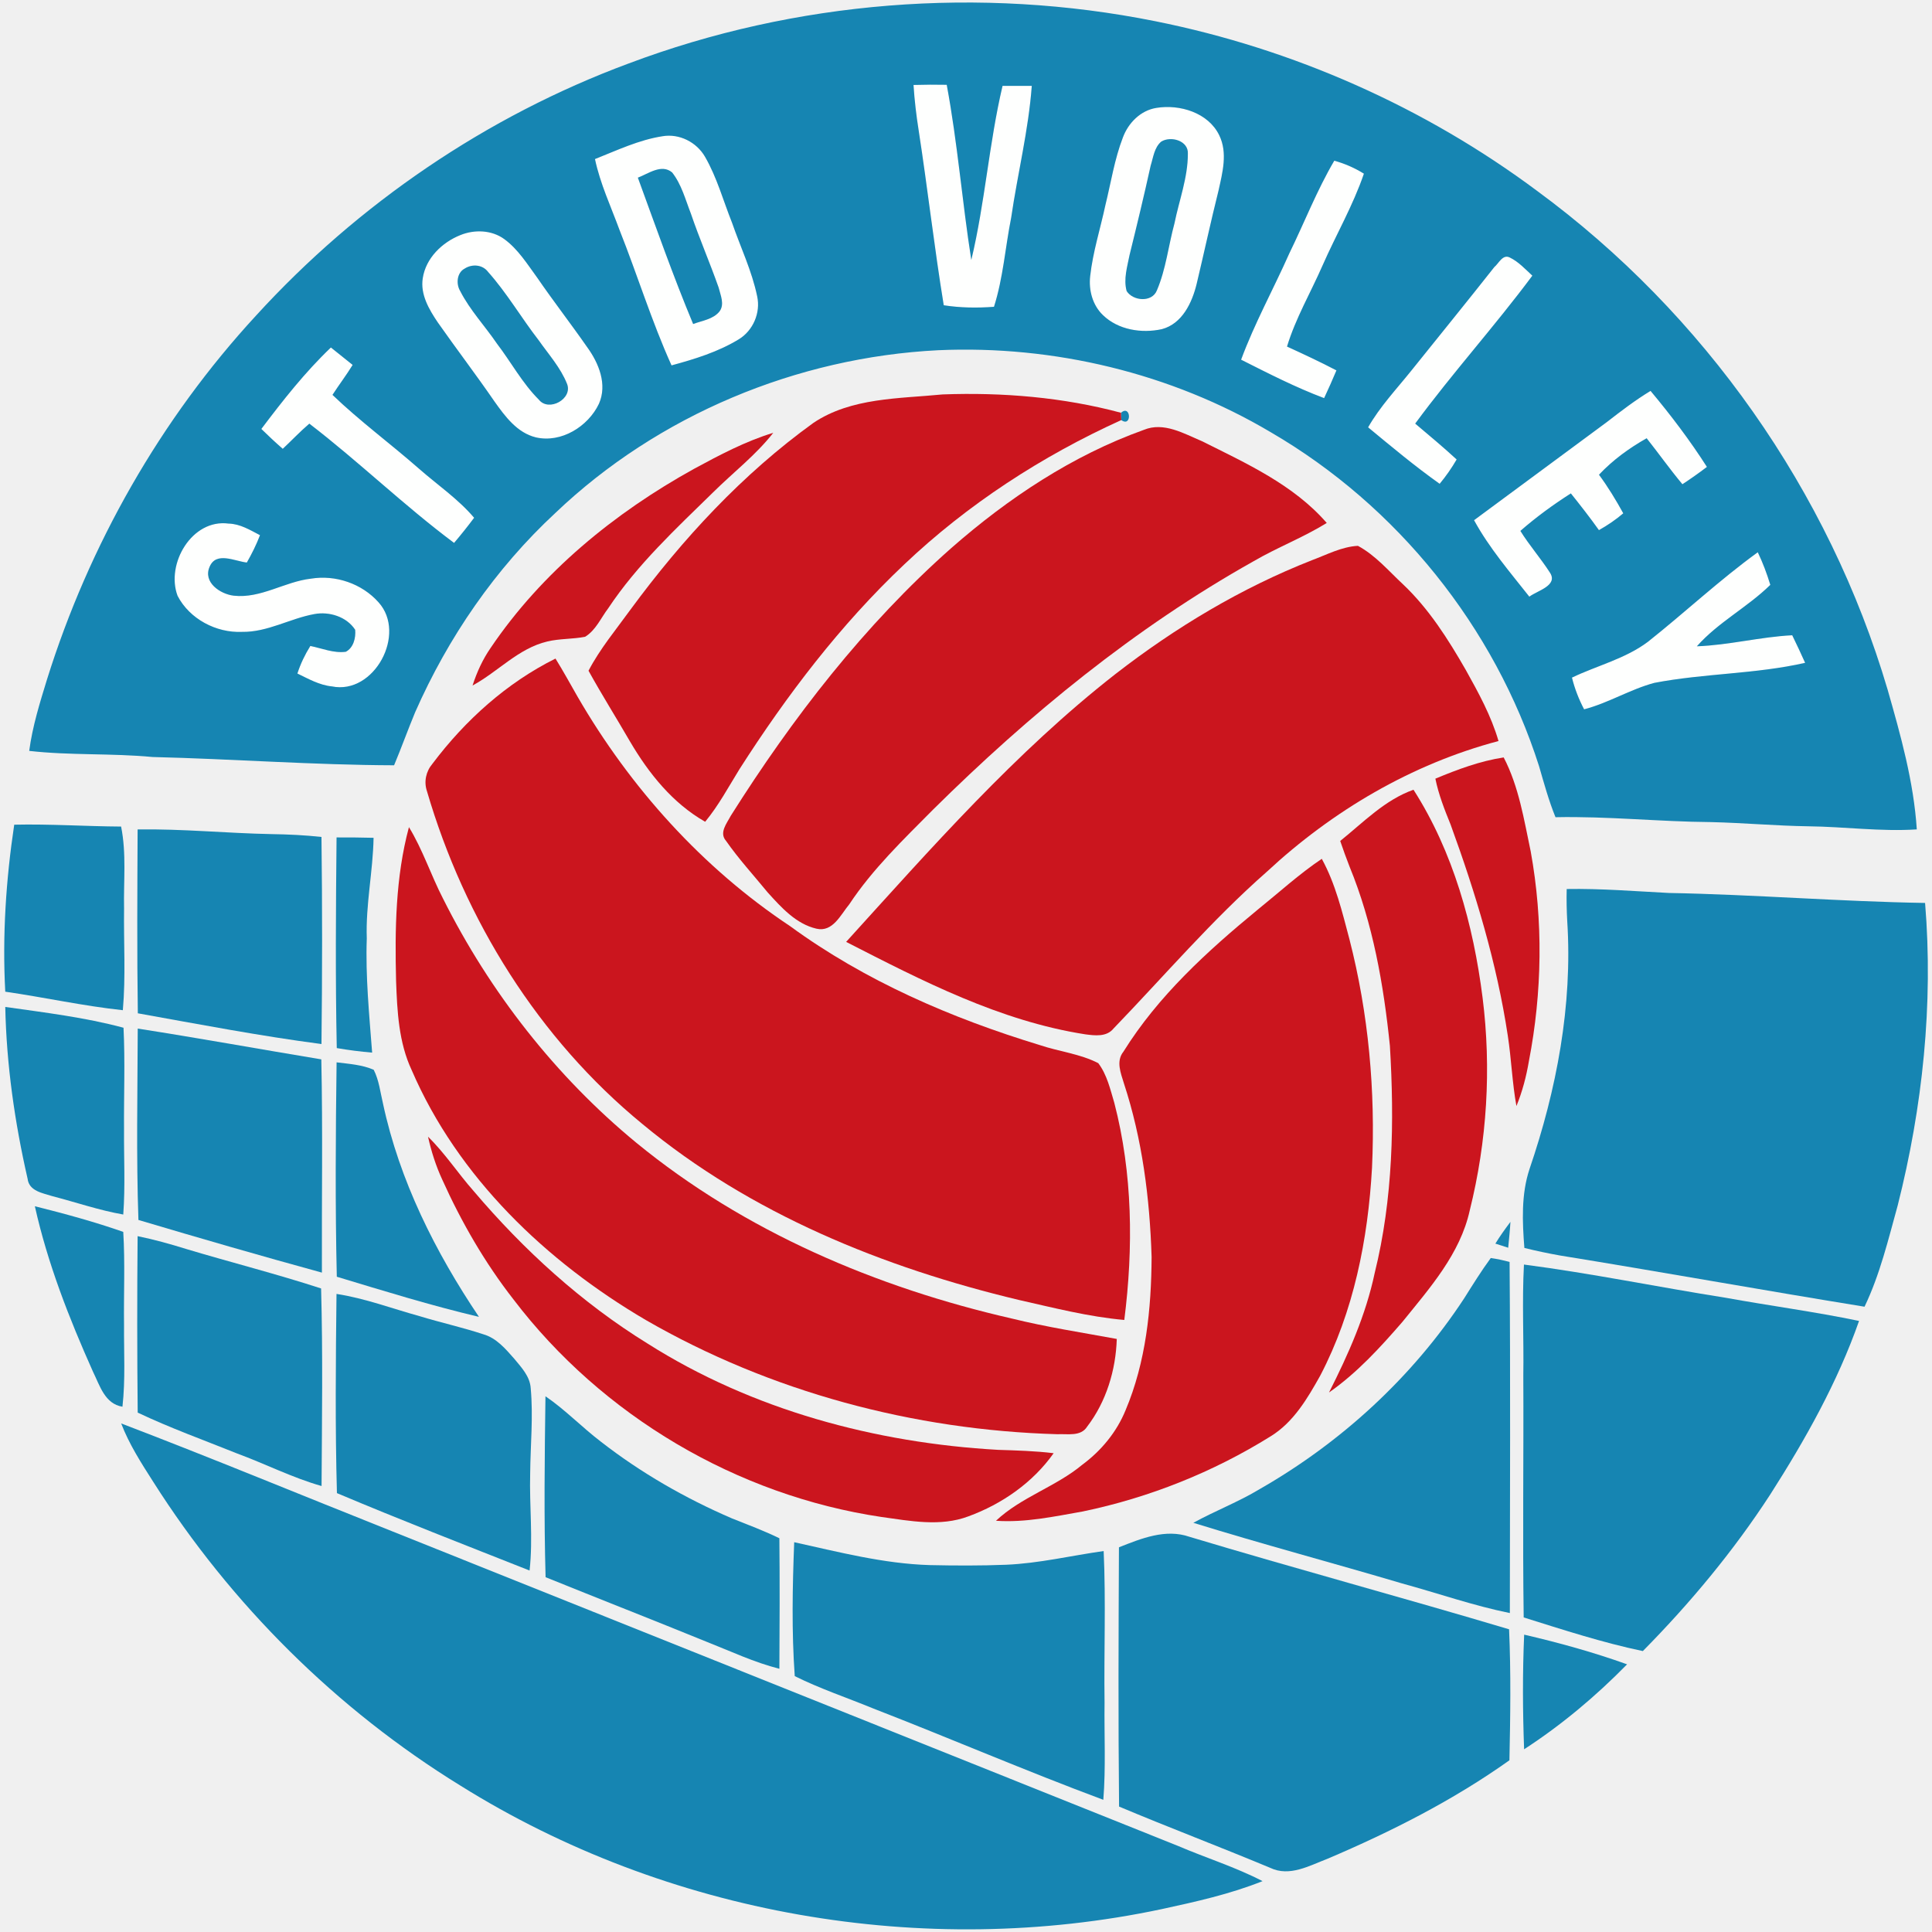
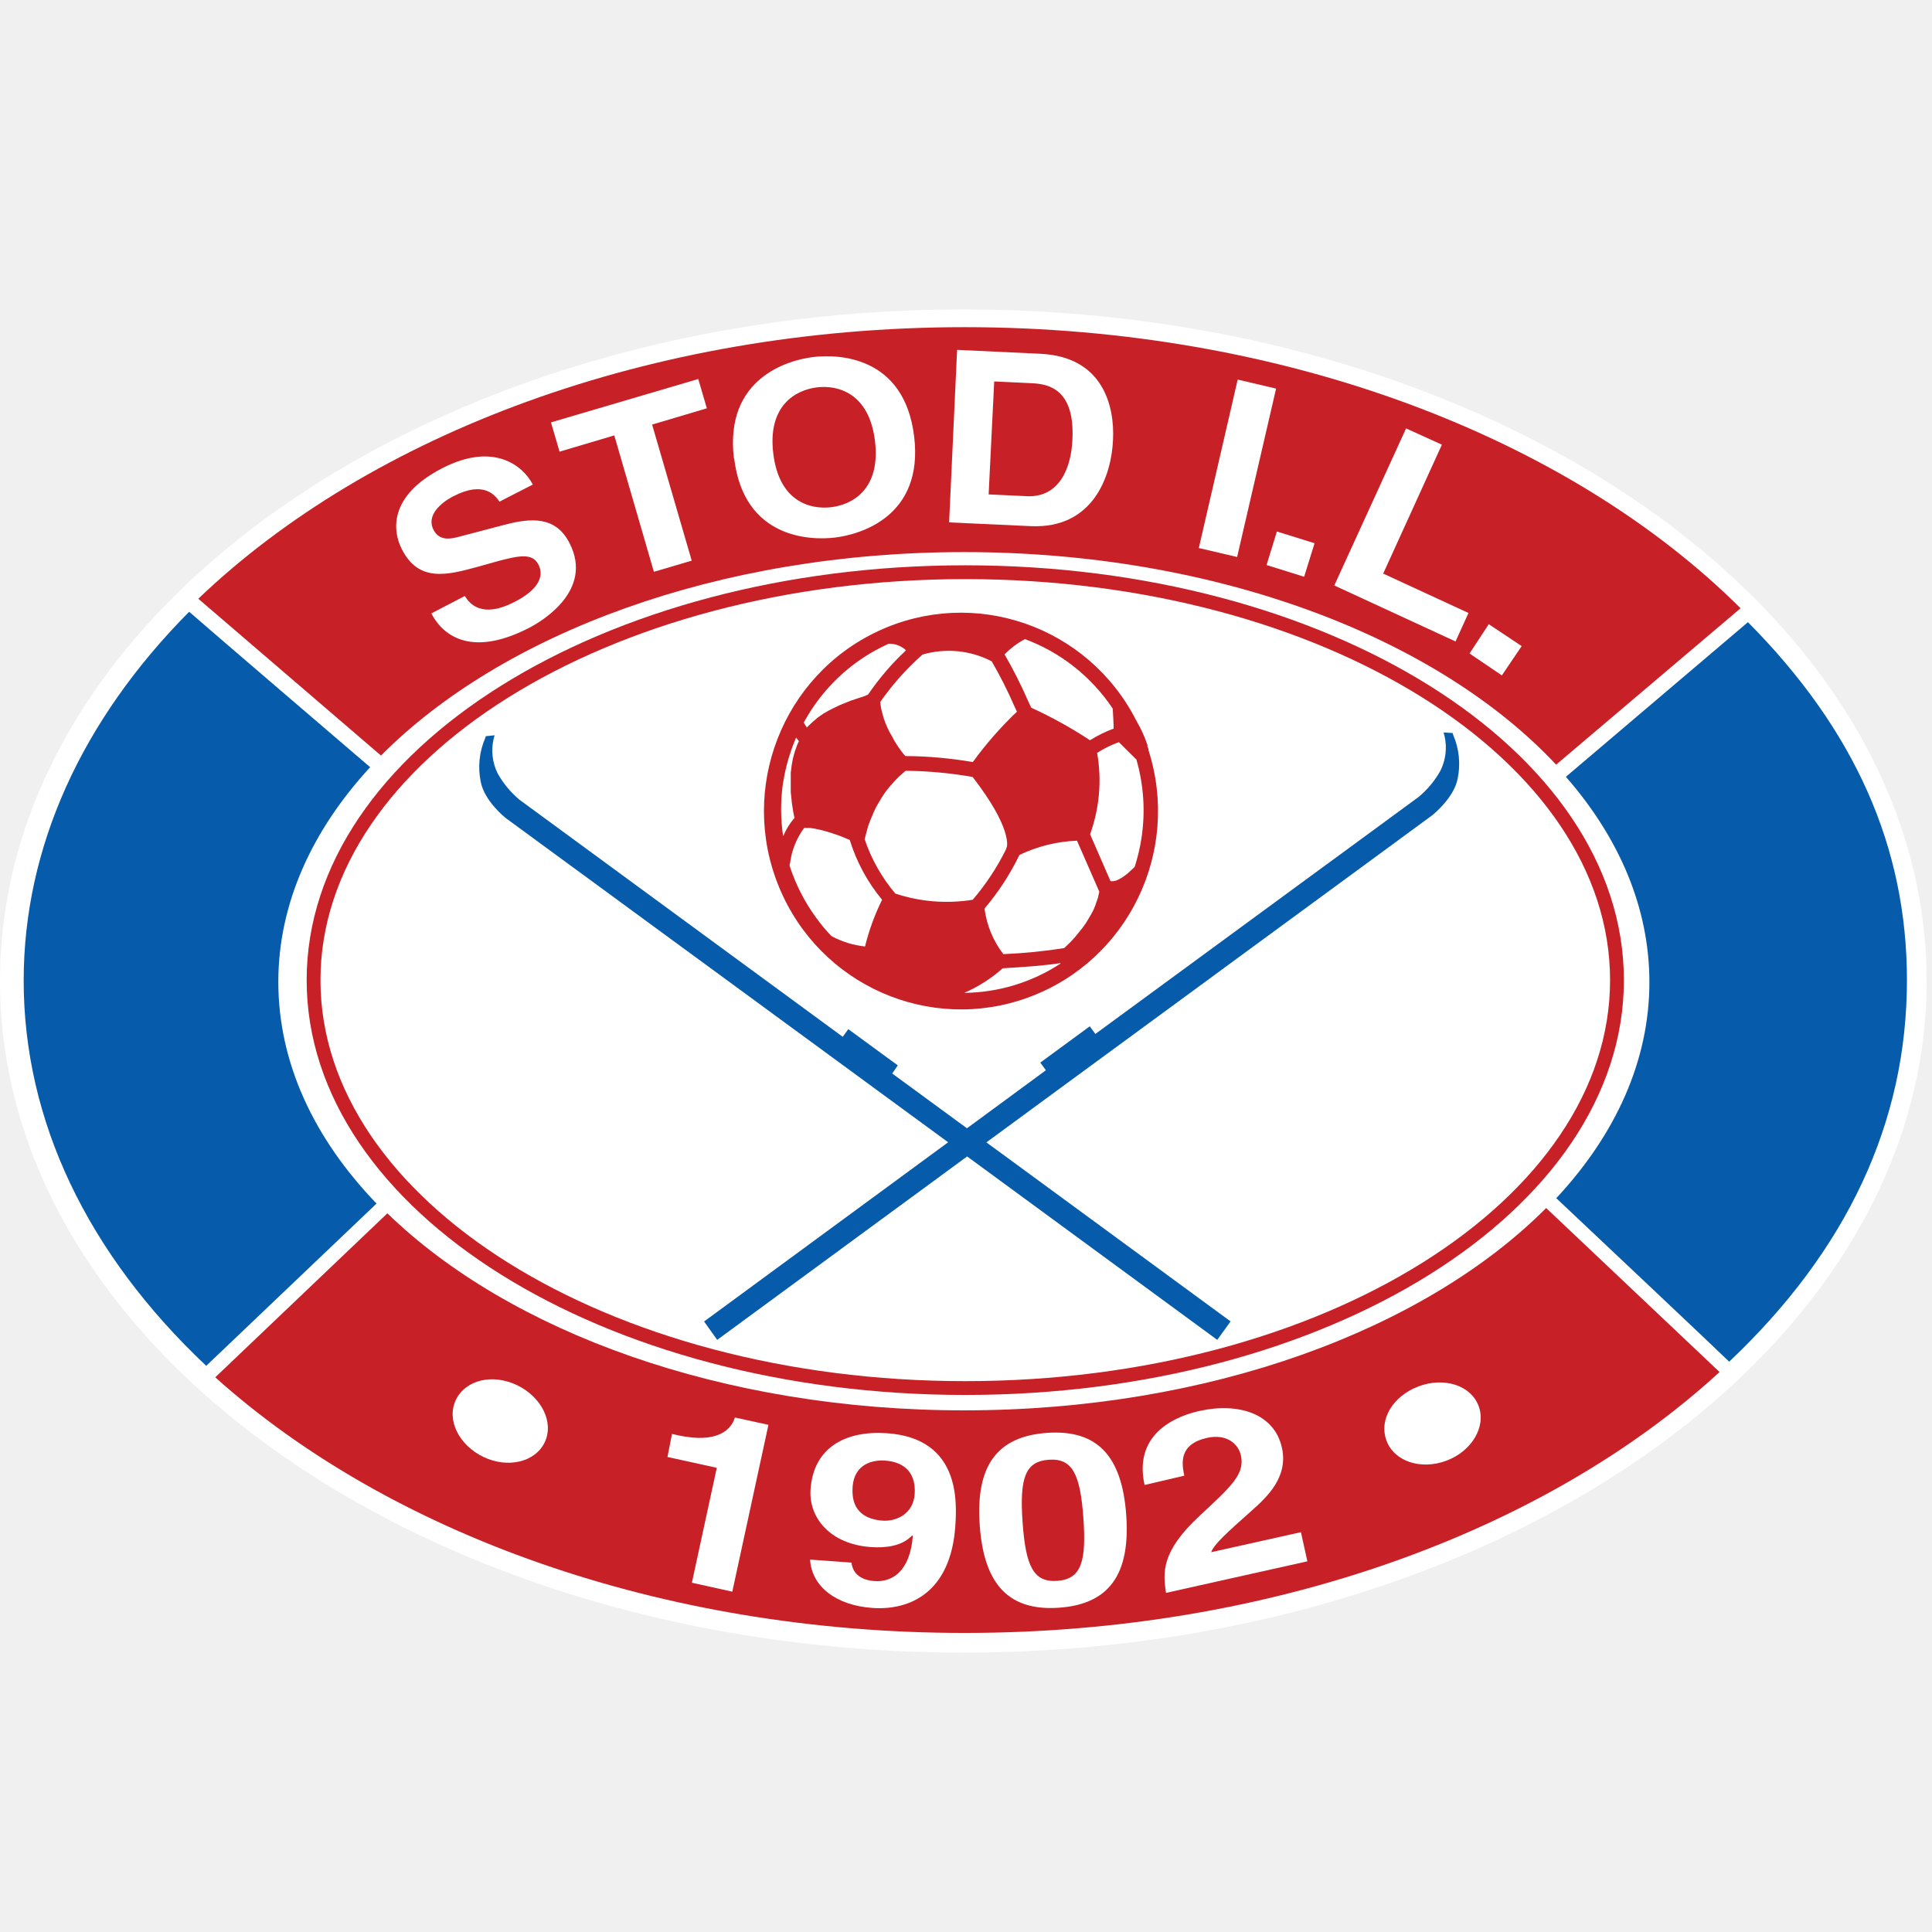
<svg xmlns="http://www.w3.org/2000/svg" width="256px" height="256px" viewBox="0 0 256 256" version="1.1">
-   <defs />
-   <g id="logo/stod" stroke="none" stroke-width="1" fill="none" fill-rule="evenodd">
-     <g id="stod" fill-rule="nonzero">
-       <g id="#fefffeff" transform="translate(23.06813, 10.69011)" fill="#FEFFFE">
-         <path d="M97.978,0.568 C99.441,0.523 100.909,0.518 102.377,0.546 C103.812,8.226 104.42,16.041 105.635,23.76 C107.458,16.153 107.981,8.299 109.776,0.686 C111.065,0.692 112.359,0.681 113.647,0.692 C113.214,6.572 111.768,12.322 110.918,18.151 C110.131,22.084 109.861,26.123 108.64,29.96 C106.417,30.129 104.184,30.101 101.984,29.758 C100.723,22.055 99.851,14.297 98.658,6.583 C98.343,4.591 98.107,2.583 97.978,0.568 Z" id="Shape" />
-         <path d="M130.161,3.607 C133.261,3.1 137.042,4.242 138.488,7.236 C139.63,9.565 138.915,12.198 138.386,14.589 C137.362,18.68 136.479,22.804 135.5,26.905 C134.898,29.403 133.587,32.211 130.881,32.926 C128.203,33.511 125.108,33.027 123.083,31.069 C121.698,29.752 121.17,27.744 121.389,25.887 C121.743,22.686 122.739,19.602 123.409,16.463 C124.146,13.481 124.607,10.414 125.716,7.539 C126.43,5.604 128.062,3.938 130.161,3.607 Z M130.802,8.074 C129.879,8.845 129.744,10.172 129.401,11.258 C128.529,15.219 127.578,19.158 126.605,23.096 C126.301,24.655 125.783,26.292 126.216,27.873 C127.044,29.201 129.57,29.426 130.222,27.794 C131.432,24.97 131.753,21.858 132.557,18.899 C133.176,15.838 134.335,12.834 134.33,9.683 C134.425,7.944 132.073,7.286 130.802,8.074 Z" id="Shape" />
-         <path d="M55.769,10.386 C58.7,9.227 61.598,7.838 64.737,7.359 C66.954,6.988 69.233,8.147 70.347,10.077 C71.933,12.817 72.766,15.911 73.936,18.837 C75.056,22.078 76.564,25.201 77.261,28.571 C77.74,30.748 76.721,33.122 74.814,34.276 C72.079,35.941 68.985,36.892 65.913,37.725 C63.274,31.879 61.384,25.724 59.015,19.765 C57.873,16.66 56.455,13.638 55.769,10.386 Z M61.451,12.851 C63.826,19.338 66.116,25.87 68.777,32.245 C69.964,31.795 71.41,31.631 72.265,30.585 C72.98,29.628 72.4,28.424 72.153,27.406 C70.994,24.109 69.598,20.908 68.473,17.599 C67.747,15.748 67.241,13.745 65.992,12.159 C64.585,10.983 62.847,12.327 61.451,12.851 Z" id="Shape" />
-         <path d="M153.729,10.606 C155.113,10.983 156.436,11.562 157.657,12.322 C156.216,16.547 153.96,20.424 152.171,24.497 C150.607,28.076 148.604,31.48 147.467,35.232 C149.667,36.239 151.867,37.263 154.016,38.389 C153.499,39.627 152.953,40.847 152.385,42.063 C148.598,40.639 144.992,38.788 141.385,36.971 C143.174,32.127 145.684,27.592 147.777,22.877 C149.774,18.792 151.423,14.533 153.729,10.606 Z" id="Shape" />
-         <path d="M37.927,20.463 C39.801,19.698 42.085,19.777 43.751,20.992 C45.591,22.337 46.806,24.317 48.134,26.129 C50.266,29.235 52.578,32.211 54.733,35.305 C56.275,37.427 57.434,40.245 56.292,42.817 C54.857,45.832 51.29,48.044 47.925,47.262 C45.444,46.648 43.858,44.482 42.457,42.513 C40.015,38.963 37.399,35.536 34.929,32.014 C33.775,30.304 32.61,28.323 32.948,26.18 C33.353,23.513 35.502,21.431 37.927,20.463 Z M38.507,24.897 C37.466,25.437 37.337,26.933 37.911,27.879 C39.205,30.411 41.185,32.498 42.777,34.839 C44.657,37.297 46.136,40.077 48.336,42.271 C49.658,43.936 52.86,42.147 52.066,40.172 C51.211,38.023 49.63,36.273 48.314,34.4 C46.007,31.429 44.105,28.143 41.601,25.336 C40.87,24.362 39.492,24.261 38.507,24.897 Z" id="Shape" />
-         <path d="M174.941,24.694 C175.532,24.205 176.049,22.961 176.978,23.428 C178.148,23.985 179.031,24.975 179.976,25.836 C175.003,32.526 169.393,38.726 164.453,45.439 C166.299,47.003 168.167,48.55 169.945,50.193 C169.286,51.329 168.532,52.41 167.694,53.417 C164.408,51.082 161.314,48.499 158.214,45.934 C159.778,43.194 161.955,40.892 163.919,38.445 C167.593,33.865 171.301,29.308 174.941,24.694 Z" id="Shape" />
-         <path d="M11.562,46.148 C14.409,42.372 17.352,38.625 20.778,35.356 C21.74,36.116 22.702,36.887 23.659,37.663 C22.826,39.025 21.853,40.29 20.986,41.635 C24.61,45.107 28.661,48.094 32.43,51.397 C34.884,53.557 37.629,55.409 39.756,57.918 C38.906,59.054 38.017,60.168 37.1,61.249 C30.461,56.292 24.492,50.491 17.92,45.444 C16.688,46.496 15.579,47.678 14.398,48.781 C13.425,47.931 12.485,47.053 11.562,46.148 Z" id="Shape" />
-         <path d="M189.834,45.247 C191.713,43.79 193.604,42.338 195.64,41.106 C198.318,44.313 200.856,47.655 203.106,51.177 C202.054,51.982 200.968,52.747 199.86,53.473 C198.206,51.498 196.721,49.394 195.123,47.38 C192.799,48.691 190.633,50.272 188.804,52.213 C190.003,53.833 191.049,55.56 192.023,57.327 C191.027,58.177 189.941,58.914 188.799,59.555 C187.611,57.89 186.357,56.281 185.08,54.688 C182.733,56.185 180.483,57.828 178.39,59.656 C179.583,61.581 181.09,63.291 182.311,65.193 C183.42,66.909 180.612,67.578 179.577,68.372 C177,65.103 174.249,61.907 172.251,58.239 C178.108,53.901 183.977,49.58 189.834,45.247 Z" id="Shape" />
-         <path d="M0.461,68.259 C-1.125,64.034 2.363,58.03 7.23,58.689 C8.749,58.722 10.071,59.544 11.382,60.225 C10.904,61.479 10.302,62.683 9.638,63.848 C8.051,63.679 5.593,62.351 4.715,64.388 C3.787,66.464 6.105,68.028 7.899,68.242 C11.489,68.642 14.645,66.386 18.134,65.986 C21.397,65.452 24.891,66.639 27.091,69.12 C30.861,73.284 26.528,81.414 20.902,80.26 C19.259,80.097 17.796,79.259 16.339,78.555 C16.755,77.267 17.34,76.046 18.055,74.904 C19.602,75.219 21.15,75.889 22.753,75.675 C23.777,75.14 24.092,73.829 23.996,72.76 C22.866,71.022 20.559,70.307 18.578,70.679 C15.337,71.269 12.367,73.092 8.997,73.036 C5.581,73.188 2.042,71.326 0.461,68.259 Z" id="Shape" />
-         <path d="M195.297,74.347 C200.198,70.459 204.777,66.161 209.847,62.487 C210.516,63.882 211.057,65.328 211.507,66.808 C208.474,69.784 204.603,71.753 201.773,74.949 C206.021,74.797 210.168,73.7 214.41,73.486 C215.001,74.69 215.569,75.911 216.12,77.138 C209.56,78.634 202.746,78.522 196.141,79.793 C192.928,80.654 190.059,82.46 186.835,83.298 C186.132,81.965 185.586,80.558 185.226,79.096 C188.568,77.492 192.298,76.603 195.297,74.347 Z" id="Shape" />
+   <g id="logo/stod-herrer" stroke="none" stroke-width="1" fill="none" fill-rule="evenodd">
+     <g id="Stod-il" transform="translate(0, 41)">
+       <path d="M127.647,0 C57.263,0 0,39.92 0,88.996 C0,138.072 57.263,177.981 127.647,177.981 C198.03,177.981 255.293,138.082 255.293,88.996 C255.293,39.91 198.03,0 127.647,0 Z" id="Path" fill="#FFFFFF" />
+       <path d="M127.754,145.879 C95.684,145.879 67.503,135.473 51.329,119.772 L28.524,141.501 C51.436,162.086 87.436,175.372 127.807,175.372 C168.649,175.372 204.993,161.784 227.851,140.8 L204.875,119.071 C188.829,135.171 160.295,145.879 127.754,145.879 Z" id="Path" fill="#C72127" />
+       <path d="M26.275,38.335 L50.482,59.115 C66.549,42.94 95.116,32.156 127.754,32.156 C161.205,32.156 190.436,43.479 206.192,60.323 L230.636,39.597 C208.013,17.103 170.352,2.351 127.807,2.351 C86.065,2.362 49.047,16.563 26.275,38.335 Z" id="Path" fill="#C72127" />
+       <g id="Group" transform="translate(52.48536, 4.313389)" fill="#FFFFFF">
+         <path d="M9.115,33.655 C9.715,34.734 11.44,36.61 15.542,34.518 C17.749,33.44 19.955,31.639 18.852,29.482 C18.049,27.897 16.163,28.339 13.496,29.04 L10.84,29.784 C6.855,30.862 2.988,31.941 0.739,27.412 C-0.418,25.136 -1.114,20.456 6.095,16.736 C12.907,13.221 16.806,16.369 18.113,18.893 L13.7,21.157 C13.111,20.316 11.643,18.343 7.584,20.445 C5.816,21.351 4.006,23.033 4.949,24.877 C5.752,26.463 7.348,26.074 8.387,25.794 L14.428,24.209 C17.813,23.325 21.176,23.023 22.997,26.689 C26.114,32.814 19.57,36.869 17.642,37.872 C9.522,42.056 5.955,38.486 4.67,35.963 L9.115,33.655 Z" id="Path" />
+         <polygon id="Path" points="39.171 28.975 34.158 30.453 28.91 12.379 21.658 14.536 20.523 10.654 40.039 4.906 41.174 8.789 33.923 10.945" />
+         <path d="M49.979,14.784 C49.197,8.433 52.946,6.362 55.742,6.017 C58.537,5.672 62.683,6.761 63.454,13.123 C64.225,19.486 60.487,21.545 57.68,21.89 C54.874,22.236 50.75,21.157 49.979,14.784 Z M44.795,15.431 C46.091,26.085 54.895,26.312 58.173,25.913 C61.451,25.514 69.955,23.141 68.638,12.476 C67.321,1.812 58.537,1.596 55.26,1.995 C51.982,2.394 43.488,4.766 44.763,15.431 L44.795,15.431 Z" id="Shape" fill-rule="nonzero" />
+         <path d="M79.253,5.23 L84.255,5.467 C86.483,5.564 89.975,6.276 89.611,13.016 C89.439,16.779 87.833,20.629 83.591,20.435 L78.514,20.197 L79.253,5.23 Z M73.276,23.907 L84.084,24.403 C92.331,24.78 94.795,17.814 94.998,12.919 C95.202,8.605 93.756,1.952 85.358,1.564 L74.336,1.046 L73.276,23.907 Z" id="Shape" fill-rule="nonzero" />
+         <polygon id="Path" points="111.44 28.49 106.363 27.304 111.515 4.982 116.603 6.179" />
+         <polygon id="Path" points="120.32 31.11 115.339 29.557 116.71 25.115 121.702 26.668" />
+         <polygon id="Path" points="130.796 30.69 142.096 35.909 140.382 39.683 124.315 32.264 133.827 11.452 138.572 13.609" />
+         <polygon id="Path" points="146.52 44.18 142.235 41.279 144.785 37.397 149.144 40.298" />
      </g>
-       <g id="#1685b2ff" fill="#1685B2">
-         <path d="M83.265,8.423 C105.404,0.084 129.896,-1.845 153.088,2.813 C171.329,6.47 188.765,14.178 203.686,25.302 C225.775,41.528 242.362,65.086 250.12,91.384 C251.853,97.443 253.575,103.582 253.986,109.9 C249.198,110.209 244.432,109.545 239.65,109.489 C235.34,109.427 231.041,109.033 226.737,108.932 C219.856,108.882 212.998,108.139 206.111,108.285 C205.216,106.085 204.592,103.795 203.934,101.528 C198.054,83.079 185.113,66.999 168.38,57.271 C155.181,49.439 139.63,45.726 124.32,46.406 C105.59,47.346 87.192,54.998 73.593,67.967 C65.632,75.348 59.375,84.463 55.009,94.377 C54.041,96.706 53.192,99.08 52.218,101.404 C41.551,101.37 30.889,100.566 20.216,100.307 C14.775,99.789 9.295,100.116 3.871,99.497 C4.299,96.256 5.272,93.139 6.228,90.028 C11.804,72.203 21.256,55.555 33.927,41.815 C47.436,27.012 64.467,15.399 83.265,8.423 Z M121.046,11.258 C121.175,13.273 121.412,15.281 121.727,17.273 C122.919,24.987 123.791,32.745 125.052,40.448 C127.252,40.791 129.485,40.819 131.708,40.651 C132.929,36.813 133.199,32.774 133.986,28.841 C134.836,23.012 136.282,17.262 136.715,11.382 C135.427,11.371 134.133,11.382 132.844,11.377 C131.049,18.989 130.526,26.843 128.703,34.45 C127.488,26.731 126.88,18.916 125.446,11.236 C123.977,11.208 122.509,11.213 121.046,11.258 Z M153.229,14.297 C151.13,14.629 149.498,16.294 148.784,18.229 C147.675,21.105 147.214,24.171 146.477,27.153 C145.807,30.292 144.812,33.376 144.457,36.577 C144.238,38.434 144.767,40.442 146.151,41.759 C148.176,43.717 151.271,44.201 153.949,43.616 C156.655,42.901 157.966,40.094 158.568,37.595 C159.547,33.494 160.43,29.37 161.454,25.279 C161.983,22.888 162.698,20.255 161.556,17.926 C160.11,14.932 156.329,13.79 153.229,14.297 Z M78.837,21.076 C79.523,24.328 80.941,27.35 82.083,30.456 C84.452,36.414 86.342,42.569 88.981,48.415 C92.053,47.582 95.148,46.631 97.882,44.966 C99.789,43.813 100.808,41.438 100.329,39.261 C99.632,35.891 98.124,32.768 97.004,29.527 C95.834,26.601 95.001,23.507 93.415,20.767 C92.301,18.837 90.022,17.678 87.805,18.049 C84.666,18.528 81.768,19.917 78.837,21.076 Z M176.798,21.296 C174.491,25.223 172.842,29.482 170.845,33.567 C168.752,38.282 166.242,42.817 164.453,47.661 C168.06,49.478 171.666,51.329 175.453,52.753 C176.021,51.538 176.567,50.317 177.084,49.079 C174.935,47.954 172.735,46.93 170.535,45.922 C171.672,42.17 173.675,38.766 175.239,35.187 C177.028,31.114 179.284,27.237 180.725,23.012 C179.504,22.252 178.182,21.673 176.798,21.296 Z M60.996,31.153 C58.571,32.121 56.421,34.203 56.016,36.87 C55.679,39.013 56.843,40.994 57.997,42.704 C60.467,46.226 63.083,49.653 65.525,53.203 C66.926,55.172 68.512,57.338 70.994,57.952 C74.358,58.734 77.925,56.523 79.36,53.507 C80.502,50.936 79.343,48.117 77.801,45.996 C75.647,42.901 73.334,39.925 71.202,36.819 C69.874,35.007 68.659,33.027 66.819,31.682 C65.153,30.467 62.869,30.388 60.996,31.153 Z M198.009,35.384 C194.369,39.998 190.661,44.555 186.987,49.135 C185.023,51.583 182.846,53.884 181.282,56.624 C184.382,59.189 187.476,61.772 190.762,64.107 C191.601,63.1 192.354,62.02 193.013,60.883 C191.235,59.24 189.367,57.693 187.521,56.129 C192.461,49.416 198.071,43.216 203.045,36.526 C202.099,35.666 201.216,34.675 200.046,34.118 C199.117,33.651 198.6,34.895 198.009,35.384 Z M34.63,56.838 C35.553,57.743 36.493,58.621 37.466,59.471 C38.648,58.368 39.756,57.186 40.988,56.134 C47.56,61.181 53.529,66.982 60.168,71.939 C61.086,70.859 61.975,69.745 62.824,68.608 C60.697,66.099 57.952,64.248 55.499,62.087 C51.729,58.784 47.678,55.797 44.055,52.325 C44.921,50.981 45.894,49.715 46.727,48.353 C45.771,47.577 44.808,46.806 43.846,46.046 C40.42,49.315 37.477,53.062 34.63,56.838 Z M212.902,55.937 C207.045,60.27 201.177,64.591 195.32,68.929 C197.317,72.597 200.068,75.793 202.645,79.062 C203.68,78.268 206.488,77.599 205.38,75.883 C204.159,73.981 202.651,72.271 201.458,70.347 C203.551,68.518 205.801,66.875 208.148,65.378 C209.425,66.971 210.68,68.58 211.867,70.245 C213.009,69.604 214.095,68.867 215.091,68.017 C214.117,66.251 213.071,64.523 211.872,62.903 C213.701,60.962 215.867,59.381 218.191,58.07 C219.789,60.084 221.274,62.188 222.928,64.163 C224.037,63.437 225.122,62.672 226.175,61.868 C223.924,58.345 221.387,55.003 218.708,51.796 C216.672,53.029 214.781,54.48 212.902,55.937 Z M23.529,78.949 C25.111,82.016 28.649,83.878 32.065,83.726 C35.435,83.782 38.406,81.959 41.646,81.369 C43.627,80.997 45.934,81.712 47.065,83.45 C47.16,84.519 46.845,85.83 45.821,86.365 C44.218,86.579 42.67,85.909 41.123,85.594 C40.409,86.736 39.823,87.957 39.407,89.246 C40.864,89.949 42.327,90.787 43.97,90.95 C49.596,92.104 53.929,83.974 50.159,79.81 C47.959,77.329 44.465,76.142 41.202,76.676 C37.714,77.076 34.557,79.332 30.968,78.932 C29.173,78.719 26.855,77.154 27.783,75.078 C28.661,73.042 31.119,74.369 32.706,74.538 C33.37,73.374 33.972,72.169 34.45,70.915 C33.139,70.234 31.817,69.413 30.298,69.379 C25.431,68.721 21.943,74.724 23.529,78.949 Z M218.365,85.037 C215.366,87.293 211.636,88.182 208.294,89.786 C208.654,91.249 209.2,92.655 209.903,93.989 C213.127,93.15 215.996,91.344 219.209,90.483 C225.815,89.212 232.628,89.324 239.188,87.828 C238.637,86.601 238.069,85.38 237.478,84.176 C233.236,84.39 229.089,85.487 224.841,85.639 C227.671,82.443 231.542,80.474 234.575,77.498 C234.125,76.018 233.585,74.572 232.915,73.177 C227.846,76.851 223.266,81.149 218.365,85.037 Z" id="Shape" />
-         <path d="M153.87,18.764 C155.142,17.976 157.493,18.635 157.398,20.373 C157.403,23.524 156.244,26.528 155.625,29.589 C154.821,32.549 154.5,35.66 153.291,38.484 C152.638,40.116 150.112,39.891 149.285,38.563 C148.851,36.982 149.369,35.345 149.673,33.786 C150.646,29.848 151.597,25.909 152.469,21.948 C152.812,20.863 152.947,19.535 153.87,18.764 Z" id="Shape" />
-         <path d="M84.519,23.541 C85.915,23.017 87.653,21.673 89.06,22.849 C90.309,24.435 90.815,26.438 91.541,28.289 C92.666,31.598 94.062,34.799 95.221,38.096 C95.468,39.115 96.048,40.319 95.333,41.275 C94.478,42.322 93.032,42.485 91.845,42.935 C89.184,36.56 86.894,30.028 84.519,23.541 Z" id="Shape" />
-         <path d="M61.575,35.587 C62.56,34.951 63.938,35.052 64.67,36.026 C67.173,38.833 69.075,42.119 71.382,45.09 C72.698,46.963 74.279,48.713 75.135,50.862 C75.928,52.837 72.727,54.626 71.404,52.961 C69.204,50.767 67.725,47.987 65.845,45.529 C64.253,43.188 62.273,41.101 60.979,38.569 C60.405,37.624 60.534,36.127 61.575,35.587 Z" id="Shape" />
-         <path d="M148.536,54.694 C149.87,53.529 150.005,56.691 148.576,55.662 C148.564,55.42 148.548,54.936 148.536,54.694 Z" id="Shape" />
-         <path d="M1.885,109.275 C6.605,109.169 11.326,109.495 16.046,109.523 C16.772,113.107 16.361,116.775 16.44,120.404 C16.378,124.889 16.671,129.384 16.277,133.857 C11.05,133.3 5.902,132.158 0.698,131.404 C0.298,124.022 0.788,116.584 1.885,109.275 Z" id="Shape" />
-         <path d="M18.235,109.906 C24.16,109.81 30.067,110.412 35.986,110.524 C38.192,110.558 40.403,110.66 42.597,110.901 C42.71,120.044 42.704,129.198 42.597,138.341 C34.445,137.272 26.354,135.719 18.263,134.268 C18.145,126.149 18.196,118.024 18.235,109.906 Z" id="Shape" />
-         <path d="M44.595,110.963 C46.232,110.952 47.864,110.975 49.501,111.014 C49.422,115.476 48.443,119.87 48.601,124.348 C48.421,129.407 48.927,134.442 49.31,139.478 C47.74,139.343 46.176,139.146 44.623,138.876 C44.431,129.575 44.505,120.264 44.595,110.963 Z" id="Shape" />
-         <path d="M207.596,117.799 C212.114,117.721 216.627,118.092 221.139,118.323 C232.459,118.531 243.757,119.459 255.083,119.645 C256.191,133.081 254.757,146.68 251.454,159.733 C250.199,164.268 249.102,168.887 247.06,173.146 C233.596,170.963 220.177,168.544 206.713,166.361 C205.126,166.079 203.551,165.747 201.987,165.359 C201.717,161.876 201.554,158.27 202.668,154.905 C206.257,144.395 208.384,133.233 207.669,122.092 C207.591,120.663 207.557,119.228 207.596,117.799 Z" id="Shape" />
-         <path d="M0.698,133.424 C5.941,134.172 11.241,134.802 16.367,136.181 C16.587,140.671 16.401,145.166 16.435,149.662 C16.407,153.42 16.609,157.178 16.333,160.931 C13.143,160.374 10.077,159.311 6.949,158.501 C5.666,158.09 3.848,157.837 3.657,156.188 C1.952,148.728 0.855,141.081 0.698,133.424 Z" id="Shape" />
-         <path d="M18.252,136.293 C26.376,137.559 34.467,139.028 42.575,140.372 C42.777,149.785 42.62,159.209 42.654,168.628 C34.523,166.4 26.421,164.054 18.342,161.651 C18.049,153.206 18.224,144.744 18.252,136.293 Z" id="Shape" />
-         <path d="M44.6,140.766 C46.254,140.974 47.97,141.076 49.518,141.751 C50.227,143.141 50.39,144.727 50.75,146.235 C52.933,156.43 57.676,165.888 63.465,174.491 C57.113,172.994 50.868,171.059 44.628,169.174 C44.409,159.71 44.476,150.23 44.6,140.766 Z" id="Shape" />
-         <path d="M4.619,159.834 C8.563,160.819 12.496,161.888 16.333,163.232 C16.581,167.328 16.384,171.441 16.435,175.543 C16.407,179.161 16.632,182.79 16.226,186.396 C13.886,186.025 13.228,183.589 12.322,181.76 C9.16,174.688 6.307,167.413 4.619,159.834 Z" id="Shape" />
-         <path d="M198.144,164.785 C198.752,163.789 199.438,162.839 200.141,161.905 C200.074,163.047 199.956,164.189 199.843,165.331 C199.275,165.145 198.707,164.965 198.144,164.785 Z" id="Shape" />
-         <path d="M18.235,163.795 C20.401,164.239 22.534,164.83 24.644,165.489 C30.602,167.278 36.633,168.797 42.547,170.727 C42.789,179.448 42.659,188.18 42.609,196.906 C38.743,195.809 35.154,193.969 31.395,192.585 C26.995,190.818 22.528,189.209 18.246,187.178 C18.168,179.386 18.162,171.588 18.235,163.795 Z" id="Shape" />
-         <path d="M197.536,166.693 C198.375,166.816 199.207,166.991 200.029,167.216 C200.147,182.722 200.079,198.234 200.063,213.74 C195.218,212.756 190.537,211.113 185.777,209.813 C176.572,207.084 167.289,204.62 158.124,201.779 C161.01,200.192 164.104,199.016 166.929,197.306 C177.732,191.122 187.161,182.475 194.003,172.049 C195.145,170.237 196.27,168.42 197.536,166.693 Z" id="Shape" />
-         <path d="M201.931,167.559 C210.882,168.724 219.738,170.552 228.656,171.959 C234.541,173.028 240.477,173.81 246.334,175.031 C243.476,183.172 239.211,190.762 234.575,198.015 C229.708,205.509 223.958,212.424 217.684,218.776 C212.334,217.656 207.112,215.951 201.897,214.32 C201.745,203.647 201.902,192.968 201.846,182.295 C201.925,177.383 201.666,172.465 201.931,167.559 Z" id="Shape" />
-         <path d="M44.589,171.452 C48.376,172.032 51.971,173.399 55.65,174.412 C58.43,175.262 61.277,175.886 64.039,176.798 C65.778,177.293 66.971,178.716 68.124,180.021 C69.081,181.18 70.234,182.379 70.324,183.966 C70.667,187.718 70.285,191.482 70.251,195.235 C70.133,199.528 70.65,203.821 70.172,208.103 C61.648,204.727 53.09,201.413 44.645,197.846 C44.403,189.057 44.488,180.247 44.589,171.452 Z" id="Shape" />
-         <path d="M72.276,185.012 C74.893,186.796 77.093,189.102 79.608,191.021 C84.919,195.156 90.804,198.532 96.982,201.193 C99.092,202.037 101.224,202.825 103.272,203.827 C103.328,209.588 103.306,215.355 103.272,221.122 C99.936,220.278 96.819,218.798 93.628,217.544 C86.534,214.652 79.394,211.861 72.293,208.986 C72.068,200.997 72.169,193.001 72.276,185.012 Z" id="Shape" />
-         <path d="M16.058,188.613 C28.081,193.204 39.975,198.138 51.937,202.893 C86.635,216.779 121.327,230.681 156.025,244.567 C159.761,246.171 163.671,247.38 167.295,249.26 C162.996,250.981 158.45,251.988 153.938,252.967 C122.391,259.657 88.368,253.699 61.012,236.606 C44.617,226.507 30.607,212.587 20.294,196.332 C18.713,193.857 17.11,191.37 16.058,188.613 Z" id="Shape" />
-         <path d="M148.266,205.025 C151.203,203.866 154.444,202.527 157.617,203.635 C171.689,207.866 185.884,211.687 199.961,215.89 C200.215,221.668 200.13,227.463 200.006,233.247 C192.551,238.553 184.326,242.711 175.92,246.289 C173.523,247.2 170.867,248.736 168.296,247.493 C161.651,244.719 154.917,242.17 148.283,239.38 C148.165,227.93 148.21,216.475 148.266,205.025 Z" id="Shape" />
-         <path d="M105.236,204.35 C111.16,205.655 117.085,207.197 123.178,207.383 C126.56,207.456 129.947,207.473 133.328,207.337 C137.683,207.152 141.937,206.128 146.241,205.52 C146.545,212.216 146.269,218.917 146.359,225.618 C146.303,229.905 146.539,234.203 146.196,238.485 C135.956,234.67 125.913,230.344 115.723,226.388 C112.252,224.959 108.673,223.772 105.309,222.095 C104.887,216.193 105.005,210.258 105.236,204.35 Z" id="Shape" />
-         <path d="M201.959,216.599 C206.567,217.668 211.141,218.933 215.597,220.531 C211.467,224.745 206.904,228.577 201.953,231.79 C201.762,226.726 201.739,221.657 201.959,216.599 Z" id="Shape" />
+       <g id="Group" transform="translate(58.91213, 141.2635)" fill="#FFFFFF">
+         <path d="M9.608,1.283 C12.821,2.836 14.525,6.168 13.271,8.832 C12.018,11.495 8.344,12.336 5.131,10.783 C1.917,9.231 0.214,5.888 1.489,3.235 C2.764,0.582 6.32,-0.291 9.608,1.283 Z" id="Path" />
+         <path d="M30.131,7.743 L30.902,7.915 C36.129,9.058 37.993,7.182 38.464,5.564 L42.909,6.535 L38.122,28.641 L32.766,27.455 L36.065,12.228 L29.531,10.794 L30.131,7.743 Z" id="Path" />
+         <path d="M54.06,14.816 C54.274,11.581 56.877,11.182 58.344,11.269 C61.183,11.463 62.468,13.145 62.286,15.722 C62.104,18.3 59.908,19.367 58.002,19.227 C56.095,19.087 53.824,18.213 54.06,14.816 Z M48.426,24.392 C48.651,28.015 51.939,30.474 56.716,30.798 C61.772,31.143 67.085,28.641 67.674,19.917 C67.888,16.682 68.295,8.303 58.591,7.645 C53.096,7.268 48.865,9.565 48.49,15.097 C48.233,18.882 51.136,22.365 56.502,22.732 C58.398,22.861 60.594,22.635 61.954,21.19 L62.04,21.254 C61.676,25.988 59.287,27.39 56.995,27.239 C55.292,27.12 54.113,26.376 53.91,24.791 L53.91,24.791 L48.426,24.392 Z" id="Shape" fill-rule="nonzero" />
+         <path d="M76.586,19.453 C76.179,13.641 76.896,11.387 80.046,11.161 C83.195,10.934 84.223,13.059 84.641,18.882 C85.058,24.705 84.341,26.98 81.181,27.207 C78.021,27.433 77.004,25.276 76.586,19.453 Z M70.909,19.863 C71.466,27.778 74.851,31.24 81.438,30.765 C88.025,30.291 90.885,26.387 90.318,18.472 C89.75,10.557 86.387,7.128 79.799,7.602 C73.212,8.077 70.341,11.948 70.909,19.863 L70.909,19.863 Z" id="Shape" fill-rule="nonzero" />
+         <path d="M92.749,14.504 C91.164,7.322 97.558,5.241 99.99,4.702 C105.249,3.526 109.962,5.079 110.948,9.565 C111.794,13.361 109.159,15.97 106.813,18.019 C103.6,20.888 101.972,22.333 101.575,23.411 L113.465,20.758 L114.322,24.619 L95.588,28.803 C95.213,26.171 94.849,23.411 100.033,18.601 C104.317,14.612 106.063,13.048 105.506,10.557 C105.185,9.101 103.664,7.678 101.029,8.26 C97.248,9.112 97.687,11.657 98.008,13.274 L92.749,14.504 Z" id="Path" />
+         <path d="M129.093,1.423 C132.467,0.173 136.001,1.305 137.019,4.055 C138.036,6.804 136.087,10.039 132.734,11.29 C129.382,12.541 125.826,11.409 124.797,8.605 C123.769,5.802 125.676,2.696 129.093,1.423 Z" id="Path" />
      </g>
-       <g id="#cb151eff" transform="translate(52.32527, 51.76264)" fill="#CB151E">
-         <path d="M55.465,4.265 C60.472,0.911 66.796,1.069 72.575,0.501 C80.497,0.208 88.542,0.872 96.211,2.931 C96.222,3.173 96.239,3.657 96.25,3.899 C85.718,8.676 75.883,15.062 67.483,23.034 C59.021,31.029 51.926,40.358 45.664,50.148 C44.206,52.505 42.89,54.975 41.112,57.125 C36.802,54.671 33.623,50.699 31.148,46.479 C29.336,43.346 27.406,40.279 25.656,37.112 C27.187,34.186 29.308,31.654 31.232,28.993 C38.091,19.67 46.052,11.056 55.465,4.265 Z" id="Shape" />
-         <path d="M99.232,5.199 C101.877,4.102 104.538,5.688 106.935,6.695 C112.814,9.632 119.088,12.474 123.476,17.532 C120.354,19.467 116.899,20.778 113.737,22.629 C98.056,31.429 84.036,42.918 71.286,55.538 C67.365,59.499 63.302,63.387 60.208,68.062 C59.071,69.429 58.025,71.804 55.853,71.292 C53.147,70.662 51.194,68.473 49.4,66.492 C47.543,64.225 45.551,62.053 43.874,59.651 C42.929,58.576 43.987,57.333 44.499,56.343 C52.697,43.351 62.2,31.052 73.734,20.851 C81.262,14.252 89.769,8.591 99.232,5.199 Z" id="Shape" />
-         <path d="M39.621,10.369 C43.008,8.535 46.44,6.712 50.137,5.587 C47.824,8.541 44.825,10.842 42.17,13.47 C37.235,18.297 32.115,23.046 28.273,28.83 C27.299,30.112 26.618,31.75 25.212,32.61 C23.552,32.942 21.836,32.841 20.187,33.241 C16.356,34.146 13.661,37.252 10.291,39.07 C10.859,37.308 11.635,35.604 12.693,34.079 C19.479,24.047 29.088,16.198 39.621,10.369 Z" id="Shape" />
-         <path d="M121.518,22.466 C123.499,21.729 125.457,20.677 127.606,20.564 C129.93,21.813 131.668,23.884 133.576,25.656 C137.013,28.908 139.562,32.937 141.903,37.016 C143.585,40.032 145.267,43.092 146.235,46.429 C134.724,49.473 124.219,55.679 115.526,63.758 C108.246,70.155 101.944,77.554 95.226,84.519 C94.304,85.662 92.756,85.459 91.474,85.29 C80.159,83.529 69.868,78.201 59.791,73.042 C71.067,60.624 82.218,47.909 95.491,37.539 C103.435,31.378 112.145,26.146 121.518,22.466 Z" id="Shape" />
-         <path d="M4.985,49.428 C9.306,43.683 14.82,38.715 21.279,35.502 C22.297,37.145 23.226,38.839 24.188,40.521 C31.17,52.584 40.735,63.235 52.37,70.96 C62.295,78.218 73.745,83.152 85.459,86.719 C88.019,87.58 90.787,87.867 93.201,89.111 C94.36,90.641 94.788,92.571 95.328,94.377 C97.764,103.739 97.86,113.585 96.65,123.139 C91.924,122.722 87.304,121.53 82.685,120.489 C64.743,116.207 47.104,109.056 32.802,97.179 C19.028,85.887 9.233,70.116 4.254,53.09 C3.815,51.813 4.119,50.446 4.985,49.428 Z" id="Shape" />
-         <path d="M137.869,51.414 C140.794,50.199 143.776,49.079 146.921,48.601 C148.936,52.472 149.611,56.849 150.505,61.074 C152.165,70.24 152.03,79.726 150.258,88.863 C149.915,90.888 149.391,92.886 148.609,94.793 C148.047,91.699 147.94,88.548 147.462,85.448 C146.016,75.877 143.197,66.577 139.889,57.502 C139.084,55.521 138.296,53.518 137.869,51.414 Z" id="Shape" />
-         <path d="M125.26,59.668 C128.332,57.203 131.173,54.227 134.971,52.882 C140.237,61.114 142.904,70.802 144.125,80.435 C145.307,89.825 144.716,99.429 142.426,108.612 C141.16,114.384 137.115,118.919 133.508,123.386 C130.56,126.79 127.488,130.155 123.775,132.749 C126.335,127.696 128.653,122.486 129.829,116.916 C132.265,107.087 132.445,96.875 131.843,86.815 C131.016,78.73 129.598,70.605 126.492,63.055 C126.053,61.935 125.648,60.804 125.26,59.668 Z" id="Shape" />
-         <path d="M1.862,57.839 C3.697,60.838 4.777,64.208 6.386,67.32 C12.592,79.698 21.296,90.849 31.992,99.66 C46.339,111.425 63.82,118.852 81.807,122.964 C86.376,124.09 91.029,124.804 95.654,125.654 C95.525,129.784 94.259,133.975 91.727,137.272 C90.883,138.623 89.127,138.206 87.794,138.279 C68.76,137.739 49.765,132.676 33.241,123.144 C20.047,115.397 8.355,104.245 2.222,90.028 C0.501,86.354 0.304,82.224 0.158,78.235 C-0.011,71.41 0.079,64.473 1.862,57.839 Z" id="Shape" />
-         <path d="M114.334,68.766 C117.141,66.504 119.814,64.056 122.818,62.036 C124.641,65.356 125.519,69.064 126.481,72.687 C129.018,82.55 129.941,92.801 129.474,102.968 C128.945,112.449 127.044,122.036 122.616,130.509 C120.922,133.536 119.077,136.693 116.044,138.555 C108.42,143.309 99.947,146.685 91.153,148.514 C87.355,149.183 83.529,150.016 79.647,149.746 C83,146.595 87.575,145.245 91.102,142.308 C93.595,140.462 95.637,137.992 96.813,135.112 C99.519,128.709 100.234,121.67 100.268,114.784 C100.026,107.008 99.035,99.199 96.599,91.789 C96.188,90.433 95.519,88.852 96.537,87.586 C101.14,80.193 107.661,74.257 114.334,68.766 Z" id="Shape" />
-         <path d="M4.389,98.855 C6.639,101.044 8.35,103.7 10.42,106.04 C17.065,113.872 24.756,120.883 33.511,126.284 C47.357,135.055 63.657,139.433 79.934,140.35 C82.387,140.429 84.846,140.496 87.288,140.794 C84.536,144.688 80.446,147.529 75.995,149.161 C72.288,150.562 68.27,149.768 64.473,149.245 C45.315,146.393 27.451,135.832 15.72,120.427 C11.911,115.549 8.805,110.159 6.268,104.527 C5.429,102.709 4.822,100.802 4.389,98.855 Z" id="Shape" />
+       <path d="M214.258,88.877 C214.258,118.715 175.601,142.924 127.904,142.924 C80.206,142.924 41.549,118.715 41.549,88.877 C41.549,59.04 80.217,34.82 127.904,34.82 C175.59,34.82 214.258,59.018 214.258,88.877 Z" id="Path" stroke="#C72127" stroke-width="1.83" fill="#FFFFFF" />
+       <path d="M152.186,58.457 C152.186,58.328 152.186,58.188 152.1,58.058 C152.015,57.929 152.047,57.799 152.047,57.799 L152.047,57.735 L151.961,57.487 C151.637,56.556 151.229,55.657 150.74,54.802 L150.633,54.597 L150.547,54.446 C144.144,41.916 129.063,36.701 116.363,42.624 C103.663,48.548 97.864,63.501 103.218,76.521 C108.571,89.54 123.172,95.992 136.315,91.145 C149.458,86.298 156.464,71.878 152.197,58.457 L152.186,58.457 Z M122.194,45.743 C125.264,44.838 128.562,45.154 131.406,46.628 C132.526,48.563 133.535,50.561 134.427,52.613 L134.748,53.303 C132.601,55.344 130.643,57.578 128.9,59.978 C125.952,59.467 122.968,59.2 119.977,59.18 L119.817,59.018 L119.495,58.619 C119.495,58.619 119.013,57.961 119.013,57.95 L118.467,57.098 C118.467,57.001 117.878,56.02 117.878,56.02 L117.599,55.449 L117.321,54.802 L117.107,54.209 L116.925,53.562 C116.925,53.562 116.807,53.109 116.764,52.936 C116.721,52.764 116.7,52.494 116.635,52.019 C118.244,49.711 120.121,47.604 122.227,45.743 L122.194,45.743 Z M145.663,77.156 C145.599,77.436 145.481,77.954 145.481,77.965 L145.106,79.043 L144.881,79.582 L144.581,80.154 C144.581,80.154 143.896,81.318 143.885,81.318 L143.478,81.89 L142.996,82.494 C142.996,82.494 142.482,83.141 142.471,83.141 L141.893,83.777 L141.25,84.402 L141.004,84.629 C138.336,85.048 135.646,85.315 132.949,85.427 C131.598,83.673 130.737,81.588 130.453,79.388 C132.288,77.226 133.843,74.838 135.08,72.282 C137.47,71.141 140.064,70.499 142.707,70.395 L145.663,77.156 Z M114.975,68.669 C114.975,68.572 115.296,67.763 115.296,67.753 C115.296,67.742 115.778,66.588 115.789,66.577 C115.8,66.566 116.014,66.113 116.068,65.984 L116.443,65.326 L116.871,64.615 L117.31,63.957 C117.374,63.871 117.846,63.267 117.856,63.267 L118.467,62.576 L119.099,61.919 L119.999,61.132 C122.976,61.161 125.946,61.435 128.878,61.951 C134.127,68.734 133.42,71.149 133.42,71.182 L133.27,71.602 C132.088,73.983 130.616,76.207 128.889,78.223 C125.456,78.777 121.941,78.496 118.638,77.404 C116.838,75.281 115.457,72.833 114.568,70.19 C114.739,69.532 114.954,68.723 114.975,68.669 L114.975,68.669 Z M132.863,87.303 C135.819,87.13 138.508,86.936 140.511,86.613 C140.511,86.613 140.511,86.613 140.511,86.688 C136.714,89.172 132.292,90.514 127.764,90.56 C129.625,89.754 131.346,88.655 132.863,87.303 L132.863,87.303 Z M151.254,70.049 C151.054,71.34 150.754,72.613 150.354,73.856 C150.237,73.964 150.14,74.072 150.14,74.072 L149.444,74.708 L149.069,75.01 L148.684,75.269 L148.276,75.506 L147.869,75.689 L147.484,75.765 L147.152,75.765 L147.152,75.765 L144.442,69.543 C145.69,66.093 146.012,62.374 145.374,58.759 C146.282,58.184 147.247,57.706 148.255,57.336 L150.579,59.643 C151.553,63.018 151.784,66.565 151.254,70.039 L151.254,70.049 Z M147.441,52.904 L147.505,53.982 C147.505,53.982 147.559,55.125 147.559,55.125 L147.559,55.546 C146.465,55.947 145.417,56.464 144.431,57.088 C141.95,55.45 139.346,54.008 136.644,52.774 L136.194,51.804 C135.28,49.717 134.25,47.683 133.109,45.711 C133.899,44.898 134.809,44.214 135.809,43.684 C140.552,45.445 144.623,48.668 147.441,52.893 L147.441,52.904 Z M113.315,46.897 C114.698,45.876 116.184,45.005 117.749,44.299 C118.602,44.27 119.43,44.585 120.052,45.172 C118.165,46.928 116.48,48.892 115.029,51.027 L114.718,51.168 L114.493,51.265 L113.818,51.48 L112.747,51.836 L111.28,52.429 L110.519,52.796 L109.812,53.152 L109.062,53.583 L109.062,53.583 L108.345,54.09 L107.724,54.618 L107.145,55.157 L107.049,55.255 L106.931,55.405 C106.771,55.198 106.627,54.978 106.502,54.748 C108.177,51.662 110.502,48.982 113.315,46.897 Z M103.771,62.684 C104.092,60.639 104.668,58.643 105.485,56.743 L105.86,57.206 C105.763,57.422 105.656,57.638 105.656,57.638 L105.313,58.597 L105.056,59.546 L104.896,60.431 C104.896,60.528 104.778,61.358 104.778,61.358 C104.778,61.358 104.778,62.264 104.778,62.264 C104.778,62.264 104.778,63.105 104.778,63.105 C104.778,63.105 104.778,63.968 104.778,63.968 C104.778,63.968 104.928,65.402 104.928,65.402 C104.928,65.402 105.099,66.534 105.099,66.534 C105.099,66.534 105.206,67.084 105.271,67.375 C104.646,68.102 104.14,68.925 103.771,69.812 C103.415,67.45 103.412,65.048 103.76,62.684 L103.771,62.684 Z M104.628,73.683 C104.628,73.586 104.628,73.489 104.682,73.425 C104.887,71.713 105.533,70.084 106.556,68.702 L106.888,68.702 C106.888,68.702 107.306,68.702 107.316,68.702 L107.948,68.799 L108.816,68.982 L109.887,69.284 L111.215,69.726 C111.215,69.726 112.179,70.125 112.597,70.297 C113.491,73.198 114.947,75.892 116.882,78.223 C115.904,80.196 115.146,82.272 114.622,84.413 C113.061,84.251 111.547,83.782 110.166,83.033 C109.43,82.267 108.75,81.449 108.131,80.585 C106.598,78.49 105.412,76.159 104.617,73.683 L104.628,73.683 Z" id="Shape" fill="#C72127" fill-rule="nonzero" />
+       <g id="Group" transform="translate(2.142259, 39.89885)" fill="#065BAA">
+         <path d="M190.416,16.488 L190.33,16.229 L189.141,16.154 L189.28,16.693 C189.618,18.222 189.421,19.822 188.723,21.222 C187.982,22.547 187.006,23.724 185.842,24.694 L142.997,56.106 L142.258,55.093 L135.703,59.902 L136.442,60.916 L125.987,68.604 C120.364,64.474 116.272,61.487 116.079,61.347 L116.819,60.269 L110.263,55.47 L109.524,56.484 L66.679,25.061 C65.522,24.091 64.55,22.918 63.808,21.599 C63.11,20.199 62.914,18.599 63.251,17.07 L63.391,16.531 L62.234,16.65 L62.148,16.908 C61.362,18.731 61.156,20.754 61.559,22.699 C62.052,25.255 64.772,27.422 64.901,27.519 L123.492,70.459 L91.154,94.204 L92.889,96.641 L126.009,72.336 L159.15,96.641 L160.917,94.194 L128.558,70.47 L187.663,27.11 C187.781,27.002 190.512,24.824 191.005,22.279 C191.408,20.334 191.202,18.31 190.416,16.488 L190.416,16.488 Z" id="Path" />
+         <g id="Path">
+           <path d="M250.537,48.989 C250.537,31.315 243.618,15.798 229.468,1.542 L205.346,22.031 C212.405,30.107 216.411,39.381 216.411,49.248 C216.411,59.676 211.912,69.456 204.072,77.867 C207.746,81.329 225.805,98.356 226.983,99.531 C242.589,84.78 250.537,67.828 250.537,48.989 Z" />
+           <path d="M46.905,20.758 C45.898,19.896 24.24,1.348 22.922,0.162 C8.601,14.601 0.996,31.466 0.996,49.032 C0.996,67.558 9.383,85.179 25.182,100.081 L47.751,78.579 C39.493,70.006 34.737,59.978 34.737,49.194 C34.737,38.864 39.182,29.137 46.905,20.758 Z" />
+         </g>
      </g>
    </g>
  </g>
</svg>
